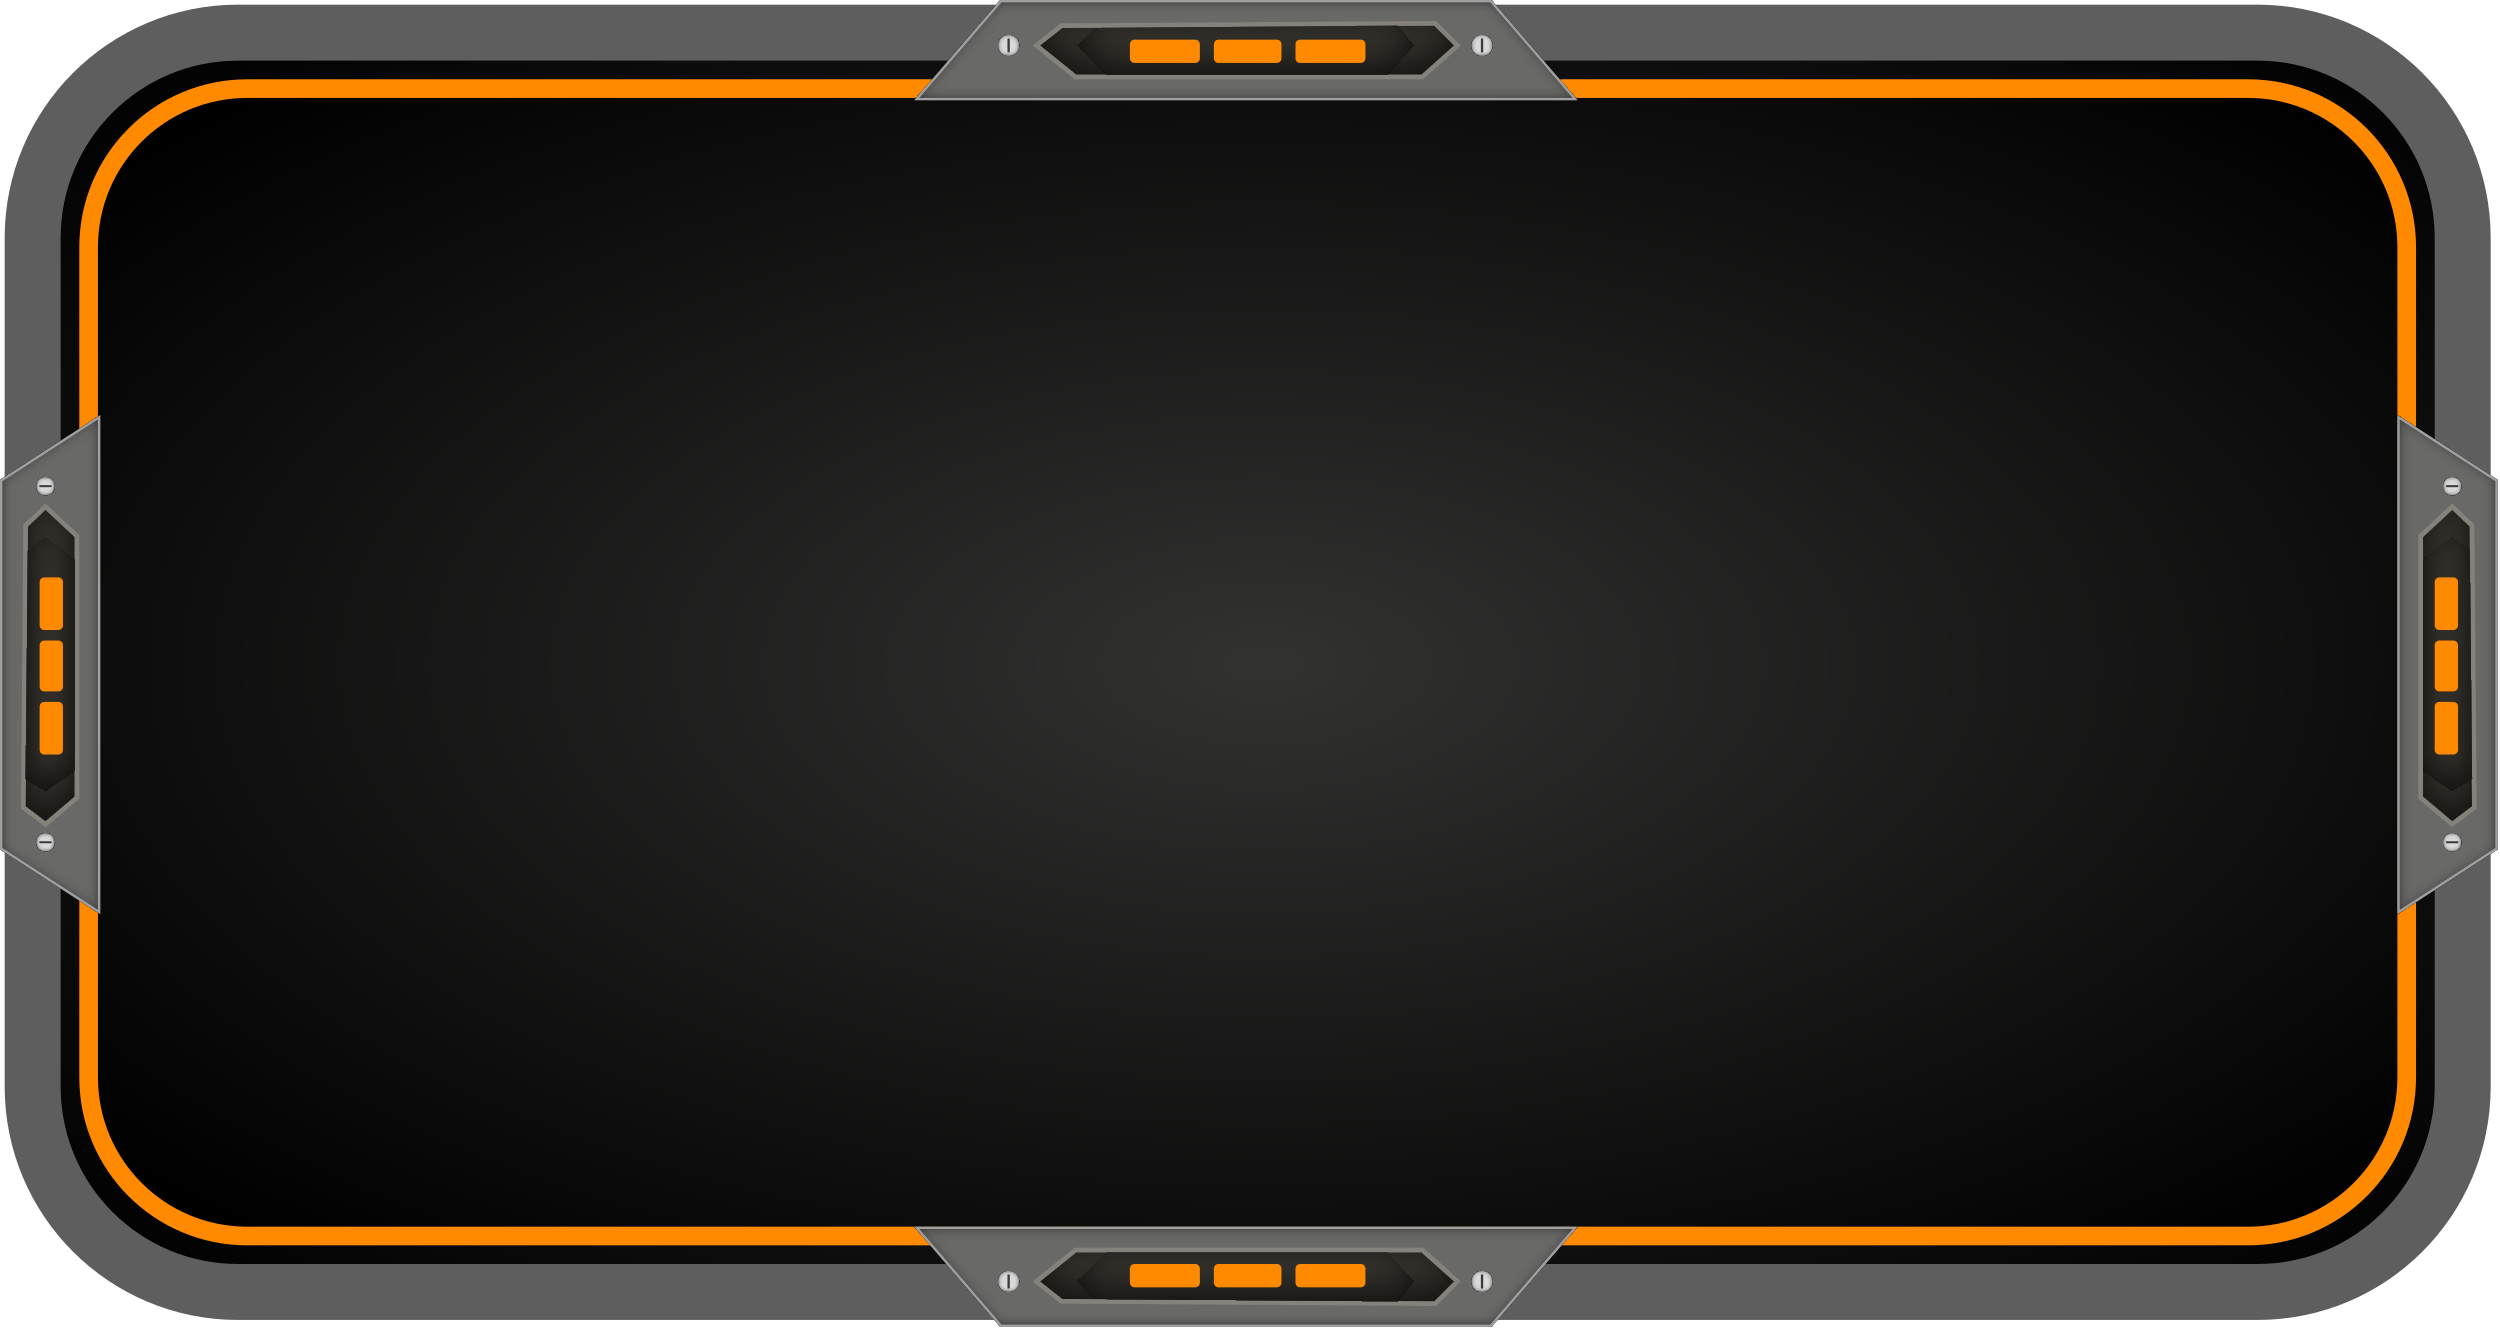
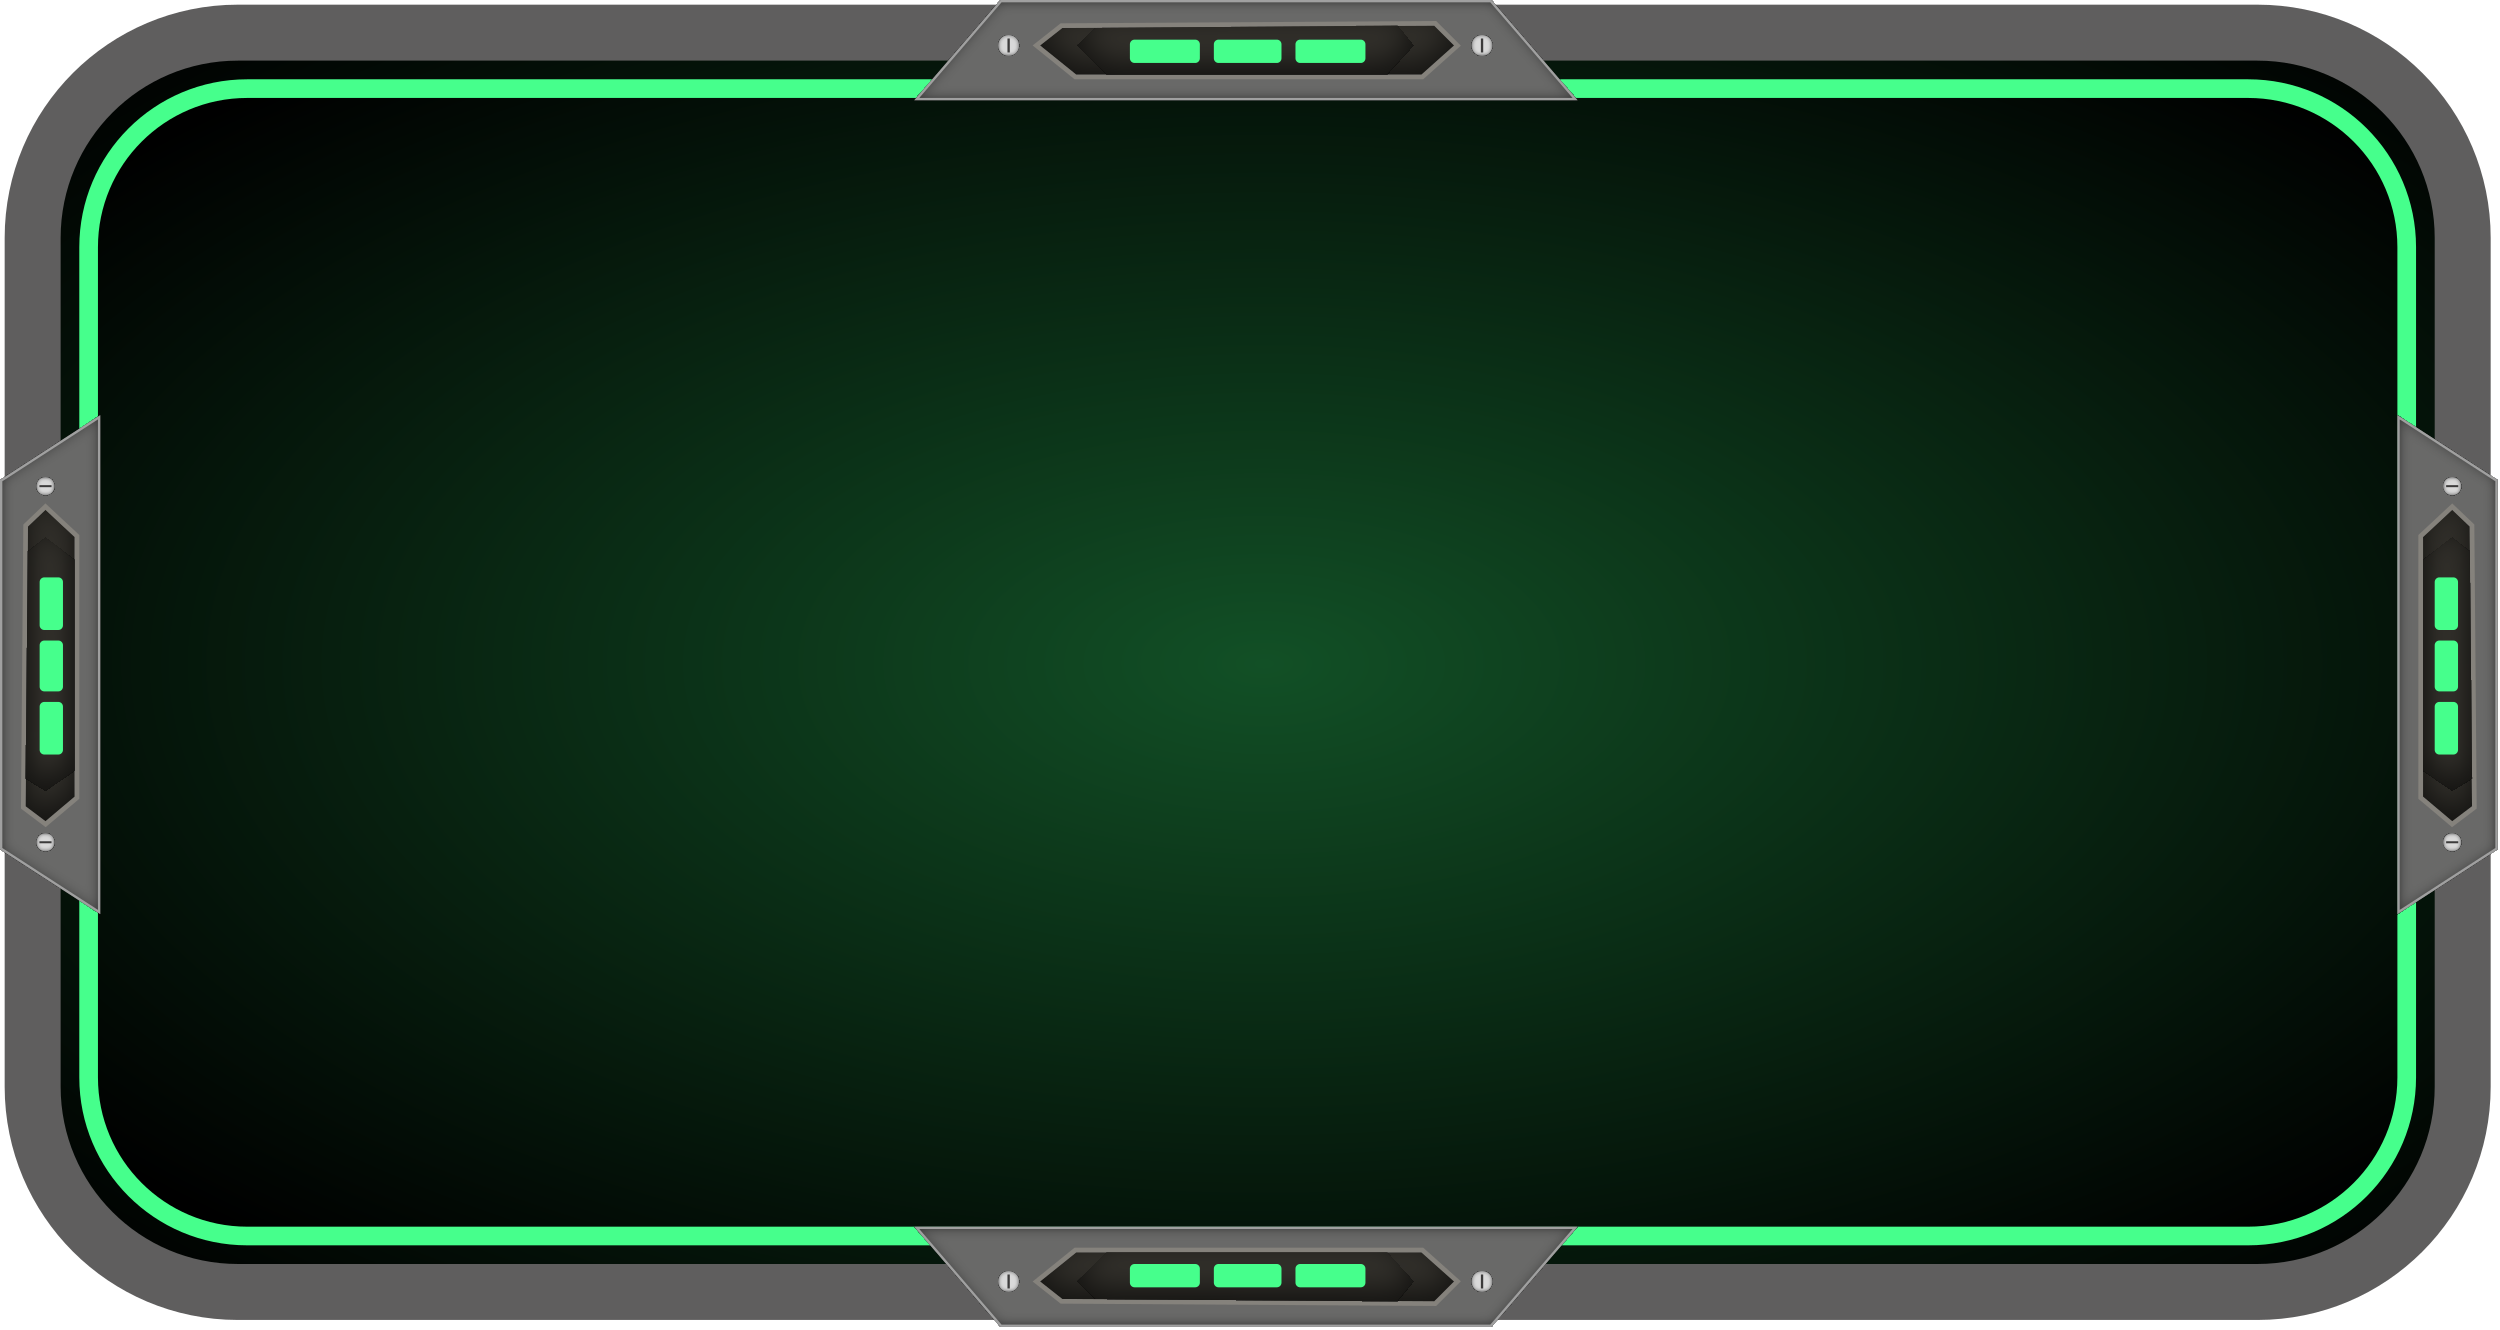
<svg xmlns="http://www.w3.org/2000/svg" width="536" height="285" viewBox="0 0 536 285" fill="none">
  <rect x="7" y="7" width="521" height="270" rx="44" fill="#D9D9D9" />
  <rect x="7" y="7" width="521" height="270" rx="44" fill="url(#paint0_radial_163_223)" />
  <rect x="7" y="7" width="521" height="270" rx="44" stroke="#5F5E5E" stroke-width="12" />
  <rect x="19" y="19" width="497" height="246" rx="34" fill="#D9D9D9" />
  <rect x="19" y="19" width="497" height="246" rx="34" fill="url(#paint1_radial_163_223)" />
-   <rect x="19" y="19" width="497" height="246" rx="34" stroke="#FF8A00" stroke-width="4" />
+   <rect x="19" y="19" width="497" height="246" rx="34" stroke="#46FF8C" stroke-width="4" />
  <g filter="url(#filter1_i_163_223)">
    <path d="M214.5 0H319.75L338.25 21.5H196L214.5 0Z" fill="#696968" />
  </g>
  <path d="M319.636 0.25L337.705 21.25H196.545L214.614 0.25H319.636Z" stroke="#A0A0A0" stroke-width="0.5" />
  <g filter="url(#filter2_i_163_223)">
    <path d="M227.75 6L307.5 5.5L311.75 9.75L304.75 16H230.75L223 9.75L227.75 6Z" fill="#312F2A" />
  </g>
  <path d="M312.478 9.771L312.083 10.123L305.083 16.373L304.94 16.5H230.573L230.437 16.39L222.687 10.14L222.198 9.746L222.69 9.357L227.44 5.607L227.575 5.501L227.747 5.5L307.497 5L307.706 4.999L312.478 9.771Z" stroke="#85827C" />
  <g filter="url(#filter3_i_163_223)">
    <path d="M234.854 6L299.552 5.5L303 9.75L297.321 16H237.287L231 9.75L234.854 6Z" fill="#312F2A" />
  </g>
-   <rect x="242.25" y="8.5" width="15" height="5" rx="1" fill="#FF8A00" />
-   <rect x="260.25" y="8.5" width="14.5" height="5" rx="1" fill="#FF8A00" />
-   <rect x="277.75" y="8.5" width="15" height="5" rx="1" fill="#FF8A00" />
+   <rect x="242.25" y="8.5" width="15" height="5" rx="1" fill="#46FF8C" />
+   <rect x="260.25" y="8.5" width="14.5" height="5" rx="1" fill="#46FF8C" />
+   <rect x="277.75" y="8.5" width="15" height="5" rx="1" fill="#46FF8C" />
  <g filter="url(#filter4_i_163_223)">
    <circle cx="317.75" cy="9.75" r="2.25" fill="#D9D9D9" />
  </g>
  <rect x="317.5" y="8.25" width="0.5" height="3" fill="#3C3B3B" />
  <g filter="url(#filter5_i_163_223)">
    <circle cx="216.25" cy="9.75" r="2.25" fill="#D9D9D9" />
  </g>
  <rect x="216" y="8.25" width="0.5" height="3" fill="#3C3B3B" />
  <g filter="url(#filter6_i_163_223)">
    <path d="M214.5 284.5H319.75L338.25 263H196L214.5 284.5Z" fill="#696968" />
  </g>
  <path d="M319.636 284.25L337.705 263.25H196.545L214.614 284.25H319.636Z" stroke="#A0A0A0" stroke-width="0.5" />
  <g filter="url(#filter7_i_163_223)">
    <path d="M227.75 278.5L307.5 279L311.75 274.75L304.75 268.5H230.75L223 274.75L227.75 278.5Z" fill="#312F2A" />
  </g>
  <path d="M312.478 274.729L312.083 274.377L305.083 268.127L304.94 268H230.573L230.437 268.11L222.687 274.36L222.198 274.754L222.69 275.143L227.44 278.893L227.575 278.999L227.747 279L307.497 279.5L307.706 279.501L312.478 274.729Z" stroke="#85827C" />
  <g filter="url(#filter8_i_163_223)">
    <path d="M234.854 278.5L299.552 279L303 274.75L297.321 268.5H237.287L231 274.75L234.854 278.5Z" fill="#312F2A" />
  </g>
-   <rect width="15" height="5" rx="1" transform="matrix(1 0 0 -1 242.25 276)" fill="#FF8A00" />
-   <rect width="14.5" height="5" rx="1" transform="matrix(1 0 0 -1 260.25 276)" fill="#FF8A00" />
-   <rect width="15" height="5" rx="1" transform="matrix(1 0 0 -1 277.75 276)" fill="#FF8A00" />
+   <rect width="15" height="5" rx="1" transform="matrix(1 0 0 -1 242.25 276)" fill="#46FF8C" />
+   <rect width="14.5" height="5" rx="1" transform="matrix(1 0 0 -1 260.25 276)" fill="#46FF8C" />
+   <rect width="15" height="5" rx="1" transform="matrix(1 0 0 -1 277.75 276)" fill="#46FF8C" />
  <g filter="url(#filter9_i_163_223)">
    <circle cx="2.25" cy="2.25" r="2.25" transform="matrix(1 0 0 -1 315.5 277)" fill="#D9D9D9" />
  </g>
  <rect width="0.5" height="3" transform="matrix(1 0 0 -1 317.5 276.25)" fill="#3C3B3B" />
  <g filter="url(#filter10_i_163_223)">
    <circle cx="2.25" cy="2.25" r="2.25" transform="matrix(1 0 0 -1 214 277)" fill="#D9D9D9" />
  </g>
  <rect width="0.5" height="3" transform="matrix(1 0 0 -1 216 276.25)" fill="#3C3B3B" />
  <g filter="url(#filter11_i_163_223)">
    <path d="M0 102.916V182.084L21.5 196V89L0 102.916Z" fill="#696968" />
  </g>
  <path d="M0.25 181.948L21.25 195.54V89.46L0.25 103.052V181.948Z" stroke="#A0A0A0" stroke-width="0.5" />
  <g filter="url(#filter12_i_163_223)">
    <path d="M6 112.882L5.5 172.87L9.75 176.067L16 170.801V115.139L9.75 109.309L6 112.882Z" fill="#312F2A" />
  </g>
  <path d="M5.199 173.269L9.449 176.467L9.768 176.706L10.072 176.449L16.322 171.183L16.5 171.034V114.922L16.341 114.773L10.091 108.944L9.746 108.622L9.405 108.947L5.655 112.52L5.502 112.667L5.5 112.878L5 172.866L4.998 173.118L5.199 173.269Z" stroke="#85827C" />
  <g filter="url(#filter13_i_163_223)">
    <path d="M6 118.226L5.5 166.892L9.75 169.485L16 165.214V120.056L9.75 115.327L6 118.226Z" fill="#312F2A" />
  </g>
-   <rect width="11.283" height="5" rx="1" transform="matrix(0 1 1 0 8.5 123.789)" fill="#FF8A00" />
-   <rect width="10.907" height="5" rx="1" transform="matrix(0 1 1 0 8.5 137.329)" fill="#FF8A00" />
-   <rect width="11.283" height="5" rx="1" transform="matrix(0 1 1 0 8.5 150.492)" fill="#FF8A00" />
+   <rect width="11.283" height="5" rx="1" transform="matrix(0 1 1 0 8.5 123.789)" fill="#46FF8C" />
+   <rect width="10.907" height="5" rx="1" transform="matrix(0 1 1 0 8.5 137.329)" fill="#46FF8C" />
+   <rect width="11.283" height="5" rx="1" transform="matrix(0 1 1 0 8.5 150.492)" fill="#46FF8C" />
  <g filter="url(#filter14_i_163_223)">
    <circle cx="1.951" cy="1.951" r="1.951" transform="matrix(0 1 1 0 7.79883 178.629)" fill="#D9D9D9" />
  </g>
  <rect width="0.434" height="2.602" transform="matrix(0 1 1 0 8.44922 180.363)" fill="#3C3B3B" />
  <g filter="url(#filter15_i_163_223)">
    <circle cx="1.951" cy="1.951" r="1.951" transform="matrix(0 1 1 0 7.79834 102.281)" fill="#D9D9D9" />
  </g>
  <rect width="0.434" height="2.602" transform="matrix(0 1 1 0 8.44922 104.015)" fill="#3C3B3B" />
  <g filter="url(#filter16_i_163_223)">
    <path d="M535.5 102.916V182.084L514 196V89L535.5 102.916Z" fill="#696968" />
  </g>
  <path d="M535.25 181.948L514.25 195.54V89.46L535.25 103.052V181.948Z" stroke="#A0A0A0" stroke-width="0.5" />
  <g filter="url(#filter17_i_163_223)">
    <path d="M529.5 112.882L530 172.87L525.75 176.067L519.5 170.801V115.139L525.75 109.309L529.5 112.882Z" fill="#312F2A" />
  </g>
  <path d="M530.301 173.269L526.051 176.467L525.732 176.706L525.428 176.449L519.178 171.183L519 171.034V114.922L519.159 114.773L525.409 108.944L525.754 108.622L526.095 108.947L529.845 112.52L529.998 112.667L530 112.878L530.5 172.866L530.502 173.118L530.301 173.269Z" stroke="#85827C" />
  <g filter="url(#filter18_i_163_223)">
    <path d="M529.5 118.226L530 166.892L525.75 169.485L519.5 165.214V120.056L525.75 115.327L529.5 118.226Z" fill="#312F2A" />
  </g>
-   <rect x="527" y="123.789" width="11.283" height="5" rx="1" transform="rotate(90 527 123.789)" fill="#FF8A00" />
-   <rect x="527" y="137.329" width="10.907" height="5" rx="1" transform="rotate(90 527 137.329)" fill="#FF8A00" />
-   <rect x="527" y="150.492" width="11.283" height="5" rx="1" transform="rotate(90 527 150.492)" fill="#FF8A00" />
+   <rect x="527" y="123.789" width="11.283" height="5" rx="1" transform="rotate(90 527 123.789)" fill="#46FF8C" />
+   <rect x="527" y="137.329" width="10.907" height="5" rx="1" transform="rotate(90 527 137.329)" fill="#46FF8C" />
+   <rect x="527" y="150.492" width="11.283" height="5" rx="1" transform="rotate(90 527 150.492)" fill="#46FF8C" />
  <g filter="url(#filter19_i_163_223)">
    <circle cx="525.75" cy="180.58" r="1.951" transform="rotate(90 525.75 180.58)" fill="#D9D9D9" />
  </g>
  <rect x="527.051" y="180.363" width="0.434" height="2.602" transform="rotate(90 527.051 180.363)" fill="#3C3B3B" />
  <g filter="url(#filter20_i_163_223)">
    <circle cx="525.75" cy="104.232" r="1.951" transform="rotate(90 525.75 104.232)" fill="#D9D9D9" />
  </g>
  <rect x="527.051" y="104.015" width="0.434" height="2.602" transform="rotate(90 527.051 104.015)" fill="#3C3B3B" />
  <defs>
    <filter id="filter1_i_163_223" x="196" y="0" width="142.25" height="21.5" filterUnits="userSpaceOnUse" color-interpolation-filters="sRGB">
      <feFlood flood-opacity="0" result="BackgroundImageFix" />
      <feBlend mode="normal" in="SourceGraphic" in2="BackgroundImageFix" result="shape" />
      <feColorMatrix in="SourceAlpha" type="matrix" values="0 0 0 0 0 0 0 0 0 0 0 0 0 0 0 0 0 0 127 0" result="hardAlpha" />
      <feOffset />
      <feGaussianBlur stdDeviation="1.5" />
      <feComposite in2="hardAlpha" operator="arithmetic" k2="-1" k3="1" />
      <feColorMatrix type="matrix" values="0 0 0 0 0 0 0 0 0 0 0 0 0 0 0 0 0 0 0.5 0" />
      <feBlend mode="normal" in2="shape" result="effect1_innerShadow_163_223" />
    </filter>
    <filter id="filter2_i_163_223" x="221.396" y="1.997" width="91.809" height="15.003" filterUnits="userSpaceOnUse" color-interpolation-filters="sRGB">
      <feFlood flood-opacity="0" result="BackgroundImageFix" />
      <feBlend mode="normal" in="SourceGraphic" in2="BackgroundImageFix" result="shape" />
      <feColorMatrix in="SourceAlpha" type="matrix" values="0 0 0 0 0 0 0 0 0 0 0 0 0 0 0 0 0 0 127 0" result="hardAlpha" />
      <feOffset dy="-2.5" />
      <feGaussianBlur stdDeviation="3" />
      <feComposite in2="hardAlpha" operator="arithmetic" k2="-1" k3="1" />
      <feColorMatrix type="matrix" values="0 0 0 0 0 0 0 0 0 0 0 0 0 0 0 0 0 0 0.57 0" />
      <feBlend mode="normal" in2="shape" result="effect1_innerShadow_163_223" />
    </filter>
    <filter id="filter3_i_163_223" x="231" y="3" width="72" height="13" filterUnits="userSpaceOnUse" color-interpolation-filters="sRGB">
      <feFlood flood-opacity="0" result="BackgroundImageFix" />
      <feBlend mode="normal" in="SourceGraphic" in2="BackgroundImageFix" result="shape" />
      <feColorMatrix in="SourceAlpha" type="matrix" values="0 0 0 0 0 0 0 0 0 0 0 0 0 0 0 0 0 0 127 0" result="hardAlpha" />
      <feOffset dy="-2.5" />
      <feGaussianBlur stdDeviation="3" />
      <feComposite in2="hardAlpha" operator="arithmetic" k2="-1" k3="1" />
      <feColorMatrix type="matrix" values="0 0 0 0 0 0 0 0 0 0 0 0 0 0 0 0 0 0 0.57 0" />
      <feBlend mode="normal" in2="shape" result="effect1_innerShadow_163_223" />
    </filter>
    <filter id="filter4_i_163_223" x="315.5" y="7.5" width="4.5" height="4.5" filterUnits="userSpaceOnUse" color-interpolation-filters="sRGB">
      <feFlood flood-opacity="0" result="BackgroundImageFix" />
      <feBlend mode="normal" in="SourceGraphic" in2="BackgroundImageFix" result="shape" />
      <feColorMatrix in="SourceAlpha" type="matrix" values="0 0 0 0 0 0 0 0 0 0 0 0 0 0 0 0 0 0 127 0" result="hardAlpha" />
      <feOffset />
      <feGaussianBlur stdDeviation="0.5" />
      <feComposite in2="hardAlpha" operator="arithmetic" k2="-1" k3="1" />
      <feColorMatrix type="matrix" values="0 0 0 0 0 0 0 0 0 0 0 0 0 0 0 0 0 0 0.6 0" />
      <feBlend mode="normal" in2="shape" result="effect1_innerShadow_163_223" />
    </filter>
    <filter id="filter5_i_163_223" x="214" y="7.5" width="4.5" height="4.5" filterUnits="userSpaceOnUse" color-interpolation-filters="sRGB">
      <feFlood flood-opacity="0" result="BackgroundImageFix" />
      <feBlend mode="normal" in="SourceGraphic" in2="BackgroundImageFix" result="shape" />
      <feColorMatrix in="SourceAlpha" type="matrix" values="0 0 0 0 0 0 0 0 0 0 0 0 0 0 0 0 0 0 127 0" result="hardAlpha" />
      <feOffset />
      <feGaussianBlur stdDeviation="0.5" />
      <feComposite in2="hardAlpha" operator="arithmetic" k2="-1" k3="1" />
      <feColorMatrix type="matrix" values="0 0 0 0 0 0 0 0 0 0 0 0 0 0 0 0 0 0 0.6 0" />
      <feBlend mode="normal" in2="shape" result="effect1_innerShadow_163_223" />
    </filter>
    <filter id="filter6_i_163_223" x="196" y="263" width="142.25" height="21.5" filterUnits="userSpaceOnUse" color-interpolation-filters="sRGB">
      <feFlood flood-opacity="0" result="BackgroundImageFix" />
      <feBlend mode="normal" in="SourceGraphic" in2="BackgroundImageFix" result="shape" />
      <feColorMatrix in="SourceAlpha" type="matrix" values="0 0 0 0 0 0 0 0 0 0 0 0 0 0 0 0 0 0 127 0" result="hardAlpha" />
      <feOffset />
      <feGaussianBlur stdDeviation="1.5" />
      <feComposite in2="hardAlpha" operator="arithmetic" k2="-1" k3="1" />
      <feColorMatrix type="matrix" values="0 0 0 0 0 0 0 0 0 0 0 0 0 0 0 0 0 0 0.5 0" />
      <feBlend mode="normal" in2="shape" result="effect1_innerShadow_163_223" />
    </filter>
    <filter id="filter7_i_163_223" x="221.396" y="265" width="91.809" height="15.003" filterUnits="userSpaceOnUse" color-interpolation-filters="sRGB">
      <feFlood flood-opacity="0" result="BackgroundImageFix" />
      <feBlend mode="normal" in="SourceGraphic" in2="BackgroundImageFix" result="shape" />
      <feColorMatrix in="SourceAlpha" type="matrix" values="0 0 0 0 0 0 0 0 0 0 0 0 0 0 0 0 0 0 127 0" result="hardAlpha" />
      <feOffset dy="-2.5" />
      <feGaussianBlur stdDeviation="3" />
      <feComposite in2="hardAlpha" operator="arithmetic" k2="-1" k3="1" />
      <feColorMatrix type="matrix" values="0 0 0 0 0 0 0 0 0 0 0 0 0 0 0 0 0 0 0.57 0" />
      <feBlend mode="normal" in2="shape" result="effect1_innerShadow_163_223" />
    </filter>
    <filter id="filter8_i_163_223" x="231" y="266" width="72" height="13" filterUnits="userSpaceOnUse" color-interpolation-filters="sRGB">
      <feFlood flood-opacity="0" result="BackgroundImageFix" />
      <feBlend mode="normal" in="SourceGraphic" in2="BackgroundImageFix" result="shape" />
      <feColorMatrix in="SourceAlpha" type="matrix" values="0 0 0 0 0 0 0 0 0 0 0 0 0 0 0 0 0 0 127 0" result="hardAlpha" />
      <feOffset dy="-2.5" />
      <feGaussianBlur stdDeviation="3" />
      <feComposite in2="hardAlpha" operator="arithmetic" k2="-1" k3="1" />
      <feColorMatrix type="matrix" values="0 0 0 0 0 0 0 0 0 0 0 0 0 0 0 0 0 0 0.57 0" />
      <feBlend mode="normal" in2="shape" result="effect1_innerShadow_163_223" />
    </filter>
    <filter id="filter9_i_163_223" x="315.5" y="272.5" width="4.5" height="4.5" filterUnits="userSpaceOnUse" color-interpolation-filters="sRGB">
      <feFlood flood-opacity="0" result="BackgroundImageFix" />
      <feBlend mode="normal" in="SourceGraphic" in2="BackgroundImageFix" result="shape" />
      <feColorMatrix in="SourceAlpha" type="matrix" values="0 0 0 0 0 0 0 0 0 0 0 0 0 0 0 0 0 0 127 0" result="hardAlpha" />
      <feOffset />
      <feGaussianBlur stdDeviation="0.5" />
      <feComposite in2="hardAlpha" operator="arithmetic" k2="-1" k3="1" />
      <feColorMatrix type="matrix" values="0 0 0 0 0 0 0 0 0 0 0 0 0 0 0 0 0 0 0.6 0" />
      <feBlend mode="normal" in2="shape" result="effect1_innerShadow_163_223" />
    </filter>
    <filter id="filter10_i_163_223" x="214" y="272.5" width="4.5" height="4.5" filterUnits="userSpaceOnUse" color-interpolation-filters="sRGB">
      <feFlood flood-opacity="0" result="BackgroundImageFix" />
      <feBlend mode="normal" in="SourceGraphic" in2="BackgroundImageFix" result="shape" />
      <feColorMatrix in="SourceAlpha" type="matrix" values="0 0 0 0 0 0 0 0 0 0 0 0 0 0 0 0 0 0 127 0" result="hardAlpha" />
      <feOffset />
      <feGaussianBlur stdDeviation="0.5" />
      <feComposite in2="hardAlpha" operator="arithmetic" k2="-1" k3="1" />
      <feColorMatrix type="matrix" values="0 0 0 0 0 0 0 0 0 0 0 0 0 0 0 0 0 0 0.6 0" />
      <feBlend mode="normal" in2="shape" result="effect1_innerShadow_163_223" />
    </filter>
    <filter id="filter11_i_163_223" x="0" y="89" width="21.5" height="107" filterUnits="userSpaceOnUse" color-interpolation-filters="sRGB">
      <feFlood flood-opacity="0" result="BackgroundImageFix" />
      <feBlend mode="normal" in="SourceGraphic" in2="BackgroundImageFix" result="shape" />
      <feColorMatrix in="SourceAlpha" type="matrix" values="0 0 0 0 0 0 0 0 0 0 0 0 0 0 0 0 0 0 127 0" result="hardAlpha" />
      <feOffset />
      <feGaussianBlur stdDeviation="1.5" />
      <feComposite in2="hardAlpha" operator="arithmetic" k2="-1" k3="1" />
      <feColorMatrix type="matrix" values="0 0 0 0 0 0 0 0 0 0 0 0 0 0 0 0 0 0 0.5 0" />
      <feBlend mode="normal" in2="shape" result="effect1_innerShadow_163_223" />
    </filter>
    <filter id="filter12_i_163_223" x="4.496" y="105.435" width="12.504" height="71.909" filterUnits="userSpaceOnUse" color-interpolation-filters="sRGB">
      <feFlood flood-opacity="0" result="BackgroundImageFix" />
      <feBlend mode="normal" in="SourceGraphic" in2="BackgroundImageFix" result="shape" />
      <feColorMatrix in="SourceAlpha" type="matrix" values="0 0 0 0 0 0 0 0 0 0 0 0 0 0 0 0 0 0 127 0" result="hardAlpha" />
      <feOffset dy="-2.5" />
      <feGaussianBlur stdDeviation="3" />
      <feComposite in2="hardAlpha" operator="arithmetic" k2="-1" k3="1" />
      <feColorMatrix type="matrix" values="0 0 0 0 0 0 0 0 0 0 0 0 0 0 0 0 0 0 0.57 0" />
      <feBlend mode="normal" in2="shape" result="effect1_innerShadow_163_223" />
    </filter>
    <filter id="filter13_i_163_223" x="5.5" y="112.827" width="10.5" height="56.658" filterUnits="userSpaceOnUse" color-interpolation-filters="sRGB">
      <feFlood flood-opacity="0" result="BackgroundImageFix" />
      <feBlend mode="normal" in="SourceGraphic" in2="BackgroundImageFix" result="shape" />
      <feColorMatrix in="SourceAlpha" type="matrix" values="0 0 0 0 0 0 0 0 0 0 0 0 0 0 0 0 0 0 127 0" result="hardAlpha" />
      <feOffset dy="-2.5" />
      <feGaussianBlur stdDeviation="3" />
      <feComposite in2="hardAlpha" operator="arithmetic" k2="-1" k3="1" />
      <feColorMatrix type="matrix" values="0 0 0 0 0 0 0 0 0 0 0 0 0 0 0 0 0 0 0.57 0" />
      <feBlend mode="normal" in2="shape" result="effect1_innerShadow_163_223" />
    </filter>
    <filter id="filter14_i_163_223" x="7.799" y="178.629" width="3.903" height="3.903" filterUnits="userSpaceOnUse" color-interpolation-filters="sRGB">
      <feFlood flood-opacity="0" result="BackgroundImageFix" />
      <feBlend mode="normal" in="SourceGraphic" in2="BackgroundImageFix" result="shape" />
      <feColorMatrix in="SourceAlpha" type="matrix" values="0 0 0 0 0 0 0 0 0 0 0 0 0 0 0 0 0 0 127 0" result="hardAlpha" />
      <feOffset />
      <feGaussianBlur stdDeviation="0.5" />
      <feComposite in2="hardAlpha" operator="arithmetic" k2="-1" k3="1" />
      <feColorMatrix type="matrix" values="0 0 0 0 0 0 0 0 0 0 0 0 0 0 0 0 0 0 0.6 0" />
      <feBlend mode="normal" in2="shape" result="effect1_innerShadow_163_223" />
    </filter>
    <filter id="filter15_i_163_223" x="7.798" y="102.281" width="3.903" height="3.903" filterUnits="userSpaceOnUse" color-interpolation-filters="sRGB">
      <feFlood flood-opacity="0" result="BackgroundImageFix" />
      <feBlend mode="normal" in="SourceGraphic" in2="BackgroundImageFix" result="shape" />
      <feColorMatrix in="SourceAlpha" type="matrix" values="0 0 0 0 0 0 0 0 0 0 0 0 0 0 0 0 0 0 127 0" result="hardAlpha" />
      <feOffset />
      <feGaussianBlur stdDeviation="0.5" />
      <feComposite in2="hardAlpha" operator="arithmetic" k2="-1" k3="1" />
      <feColorMatrix type="matrix" values="0 0 0 0 0 0 0 0 0 0 0 0 0 0 0 0 0 0 0.6 0" />
      <feBlend mode="normal" in2="shape" result="effect1_innerShadow_163_223" />
    </filter>
    <filter id="filter16_i_163_223" x="514" y="89" width="21.5" height="107" filterUnits="userSpaceOnUse" color-interpolation-filters="sRGB">
      <feFlood flood-opacity="0" result="BackgroundImageFix" />
      <feBlend mode="normal" in="SourceGraphic" in2="BackgroundImageFix" result="shape" />
      <feColorMatrix in="SourceAlpha" type="matrix" values="0 0 0 0 0 0 0 0 0 0 0 0 0 0 0 0 0 0 127 0" result="hardAlpha" />
      <feOffset />
      <feGaussianBlur stdDeviation="1.5" />
      <feComposite in2="hardAlpha" operator="arithmetic" k2="-1" k3="1" />
      <feColorMatrix type="matrix" values="0 0 0 0 0 0 0 0 0 0 0 0 0 0 0 0 0 0 0.5 0" />
      <feBlend mode="normal" in2="shape" result="effect1_innerShadow_163_223" />
    </filter>
    <filter id="filter17_i_163_223" x="518.5" y="105.435" width="12.504" height="71.909" filterUnits="userSpaceOnUse" color-interpolation-filters="sRGB">
      <feFlood flood-opacity="0" result="BackgroundImageFix" />
      <feBlend mode="normal" in="SourceGraphic" in2="BackgroundImageFix" result="shape" />
      <feColorMatrix in="SourceAlpha" type="matrix" values="0 0 0 0 0 0 0 0 0 0 0 0 0 0 0 0 0 0 127 0" result="hardAlpha" />
      <feOffset dy="-2.5" />
      <feGaussianBlur stdDeviation="3" />
      <feComposite in2="hardAlpha" operator="arithmetic" k2="-1" k3="1" />
      <feColorMatrix type="matrix" values="0 0 0 0 0 0 0 0 0 0 0 0 0 0 0 0 0 0 0.57 0" />
      <feBlend mode="normal" in2="shape" result="effect1_innerShadow_163_223" />
    </filter>
    <filter id="filter18_i_163_223" x="519.5" y="112.827" width="10.5" height="56.658" filterUnits="userSpaceOnUse" color-interpolation-filters="sRGB">
      <feFlood flood-opacity="0" result="BackgroundImageFix" />
      <feBlend mode="normal" in="SourceGraphic" in2="BackgroundImageFix" result="shape" />
      <feColorMatrix in="SourceAlpha" type="matrix" values="0 0 0 0 0 0 0 0 0 0 0 0 0 0 0 0 0 0 127 0" result="hardAlpha" />
      <feOffset dy="-2.5" />
      <feGaussianBlur stdDeviation="3" />
      <feComposite in2="hardAlpha" operator="arithmetic" k2="-1" k3="1" />
      <feColorMatrix type="matrix" values="0 0 0 0 0 0 0 0 0 0 0 0 0 0 0 0 0 0 0.57 0" />
      <feBlend mode="normal" in2="shape" result="effect1_innerShadow_163_223" />
    </filter>
    <filter id="filter19_i_163_223" x="523.798" y="178.629" width="3.903" height="3.903" filterUnits="userSpaceOnUse" color-interpolation-filters="sRGB">
      <feFlood flood-opacity="0" result="BackgroundImageFix" />
      <feBlend mode="normal" in="SourceGraphic" in2="BackgroundImageFix" result="shape" />
      <feColorMatrix in="SourceAlpha" type="matrix" values="0 0 0 0 0 0 0 0 0 0 0 0 0 0 0 0 0 0 127 0" result="hardAlpha" />
      <feOffset />
      <feGaussianBlur stdDeviation="0.5" />
      <feComposite in2="hardAlpha" operator="arithmetic" k2="-1" k3="1" />
      <feColorMatrix type="matrix" values="0 0 0 0 0 0 0 0 0 0 0 0 0 0 0 0 0 0 0.6 0" />
      <feBlend mode="normal" in2="shape" result="effect1_innerShadow_163_223" />
    </filter>
    <filter id="filter20_i_163_223" x="523.799" y="102.281" width="3.903" height="3.903" filterUnits="userSpaceOnUse" color-interpolation-filters="sRGB">
      <feFlood flood-opacity="0" result="BackgroundImageFix" />
      <feBlend mode="normal" in="SourceGraphic" in2="BackgroundImageFix" result="shape" />
      <feColorMatrix in="SourceAlpha" type="matrix" values="0 0 0 0 0 0 0 0 0 0 0 0 0 0 0 0 0 0 127 0" result="hardAlpha" />
      <feOffset />
      <feGaussianBlur stdDeviation="0.5" />
      <feComposite in2="hardAlpha" operator="arithmetic" k2="-1" k3="1" />
      <feColorMatrix type="matrix" values="0 0 0 0 0 0 0 0 0 0 0 0 0 0 0 0 0 0 0.6 0" />
      <feBlend mode="normal" in2="shape" result="effect1_innerShadow_163_223" />
    </filter>
    <radialGradient id="paint0_radial_163_223" cx="0" cy="0" r="1" gradientUnits="userSpaceOnUse" gradientTransform="translate(271.302 142.35) scale(348.139 184.254)">
-       <stop stop-color="#323231" />
+       <stop stop-color="#125026" />
      <stop offset="1" />
    </radialGradient>
    <radialGradient id="paint1_radial_163_223" cx="0" cy="0" r="1" gradientUnits="userSpaceOnUse" gradientTransform="translate(271.074 142.31) scale(327.238 163.346)">
-       <stop stop-color="#323231" />
+       <stop stop-color="#125026" />
      <stop offset="1" />
    </radialGradient>
  </defs>
</svg>
